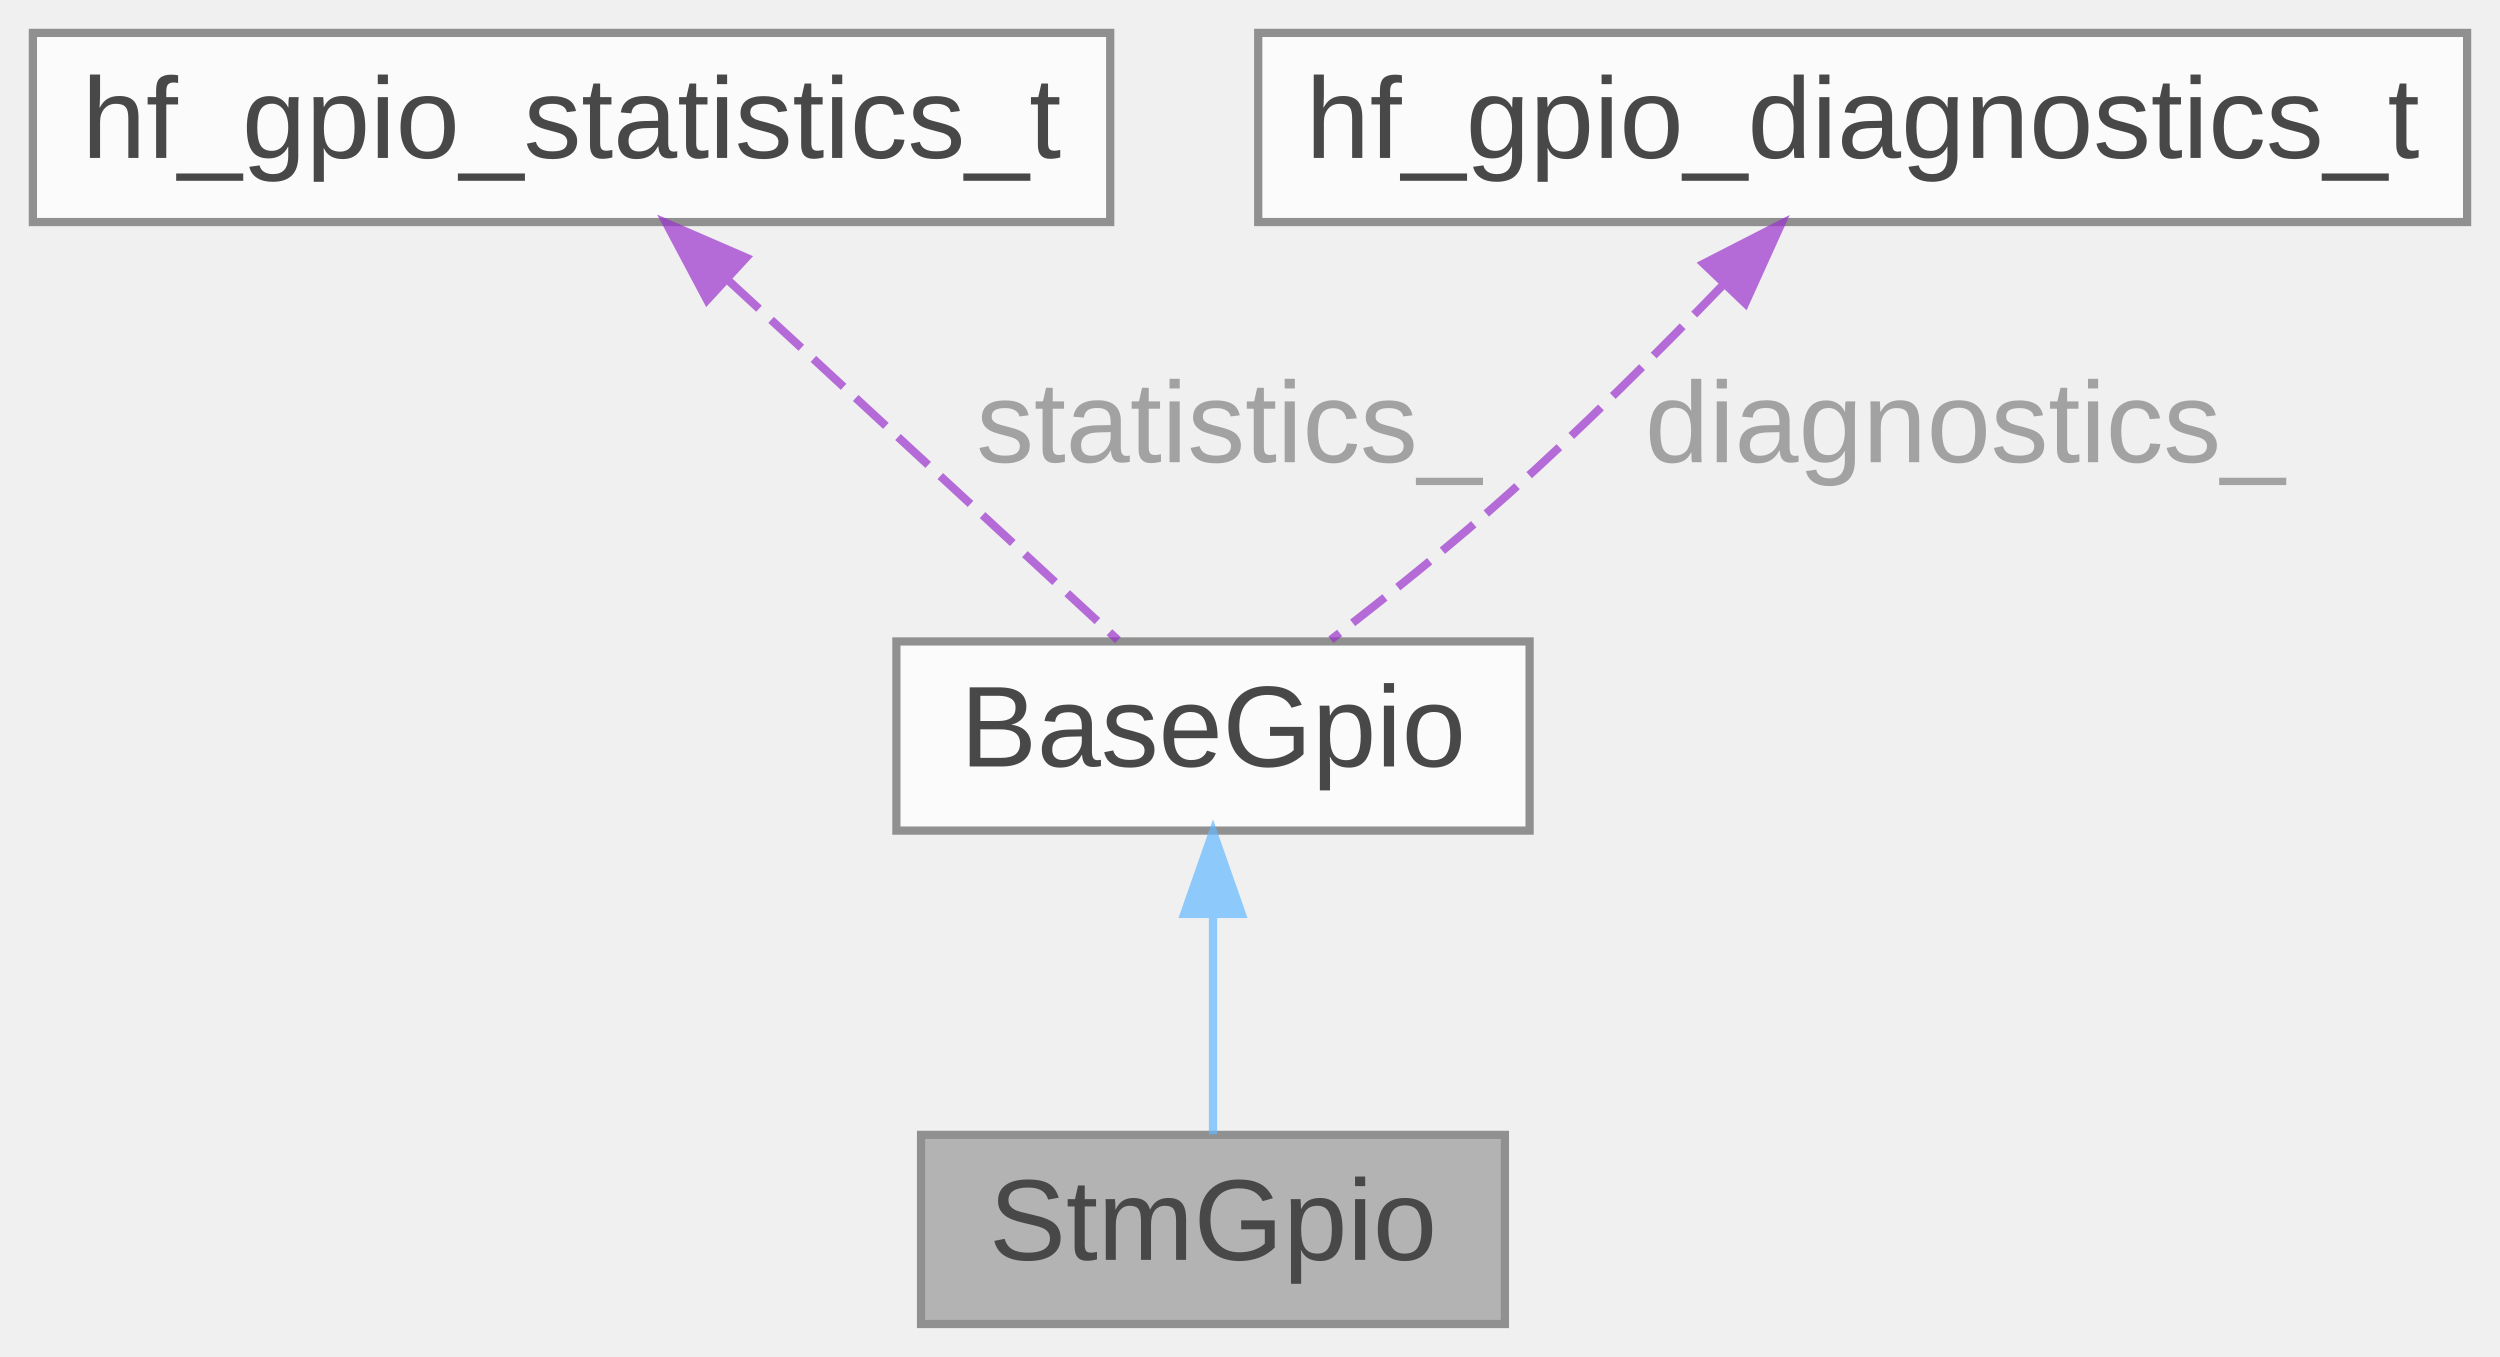
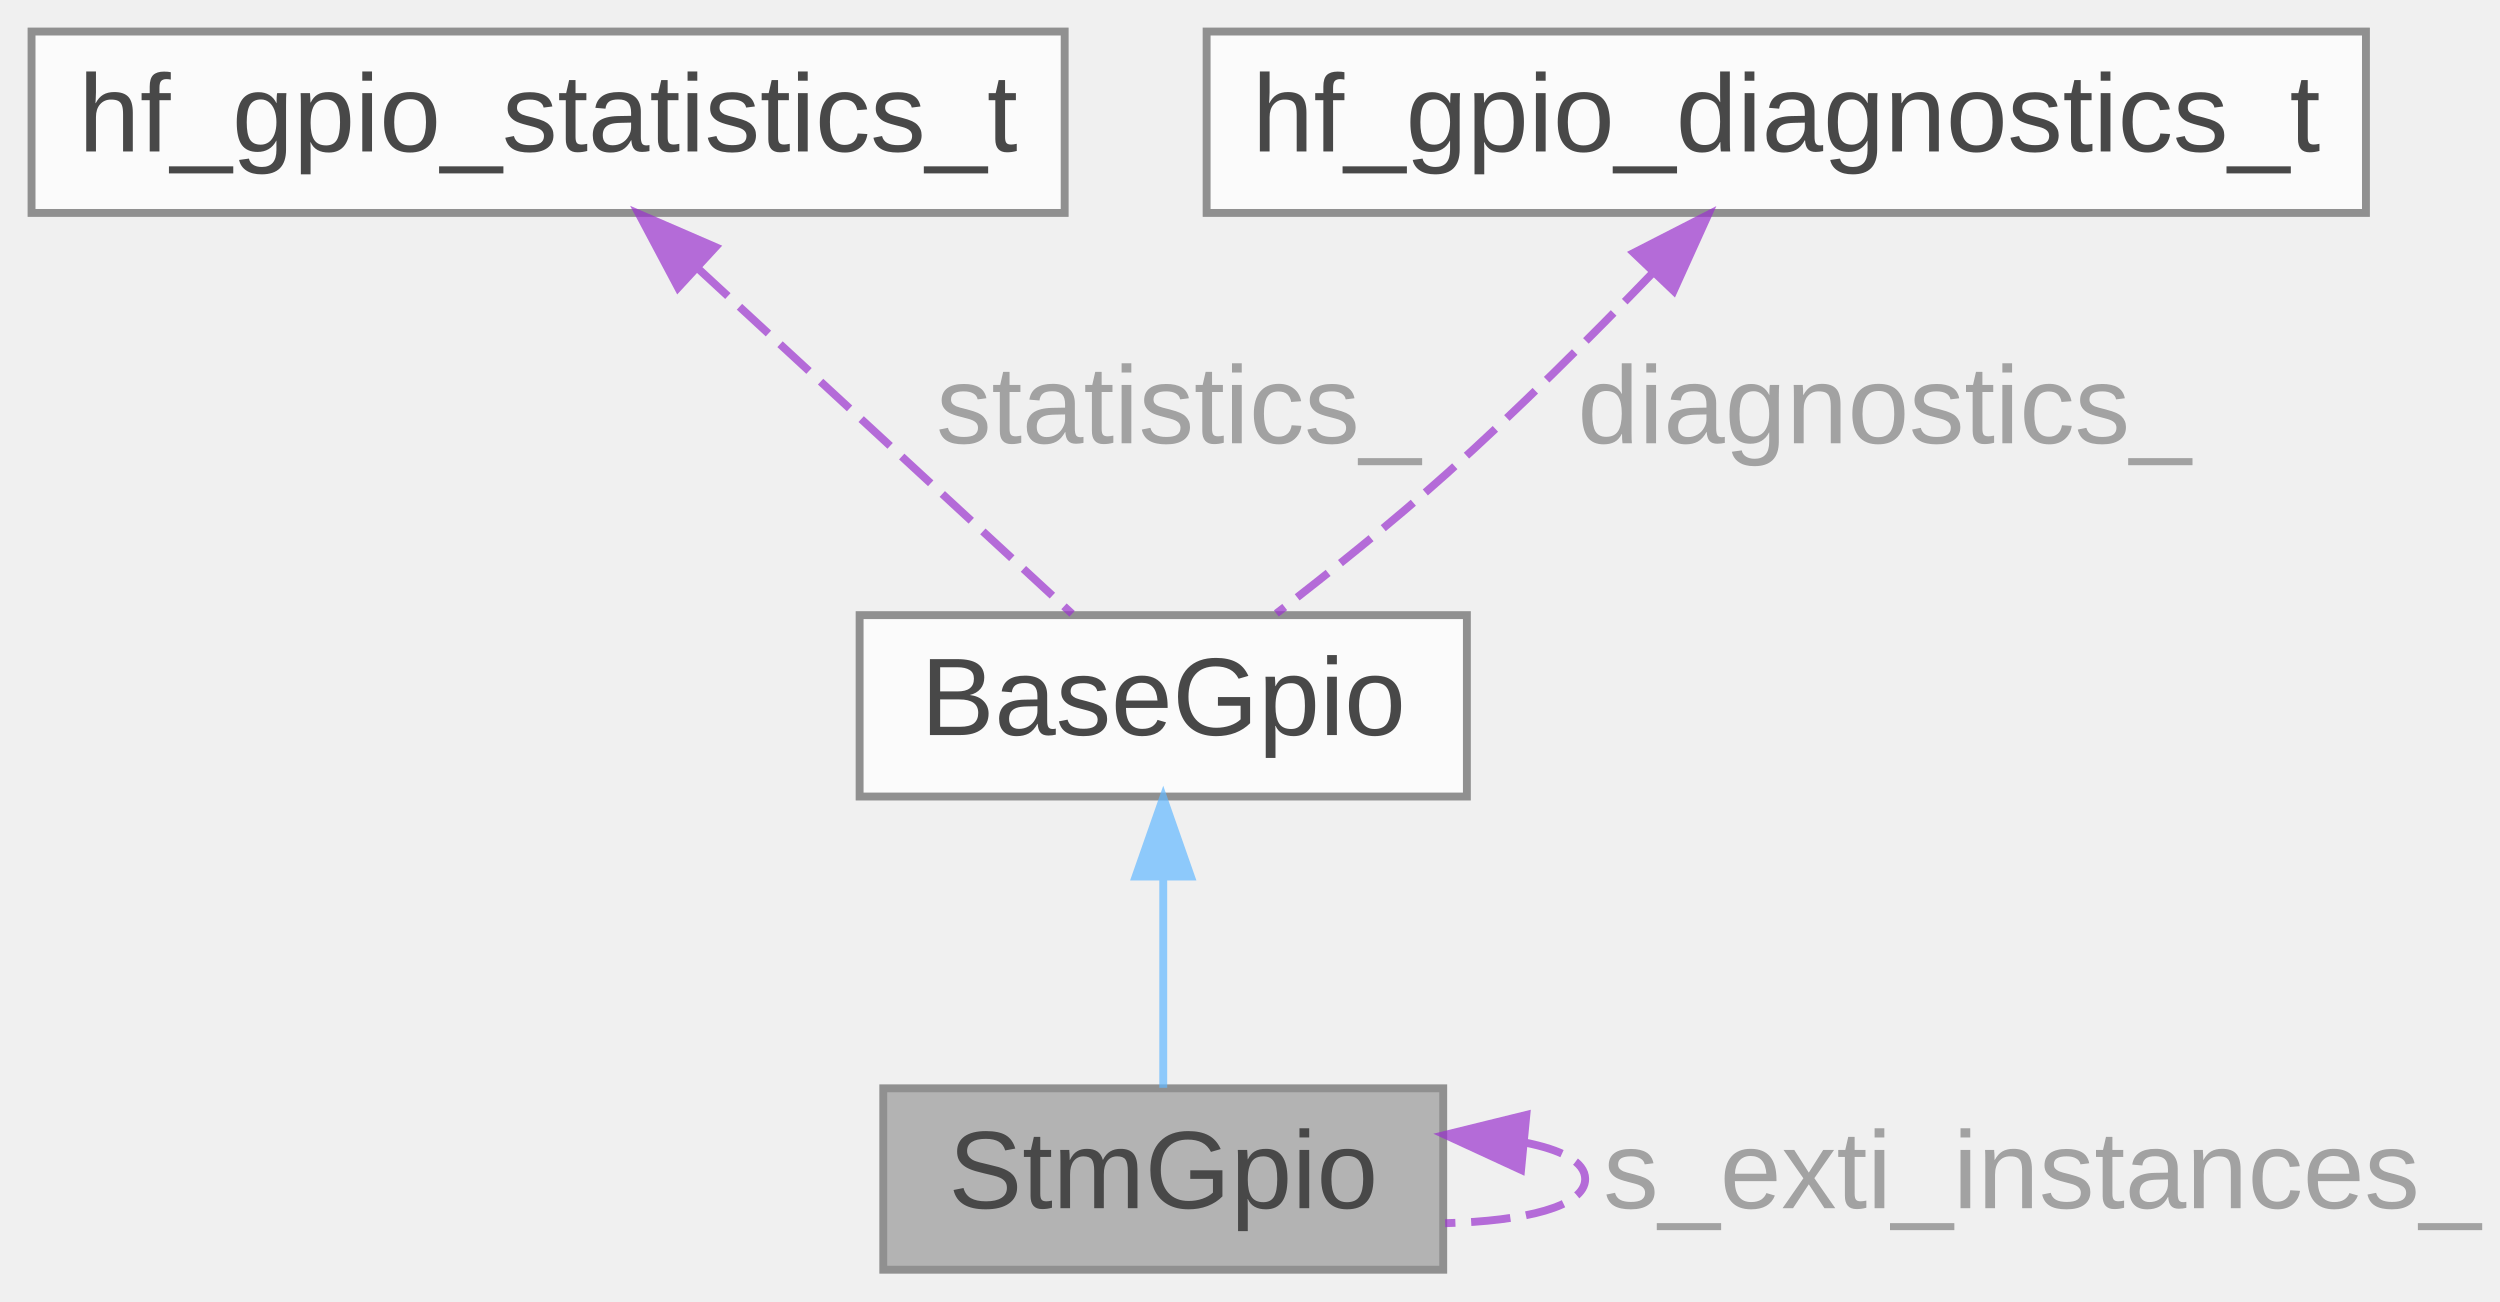
- <svg xmlns="http://www.w3.org/2000/svg" xmlns:xlink="http://www.w3.org/1999/xlink" width="304pt" height="165pt" viewBox="0.00 0.00 304.00 165.00">
+ <svg xmlns="http://www.w3.org/2000/svg" xmlns:xlink="http://www.w3.org/1999/xlink" width="317pt" height="165pt" viewBox="0.00 0.00 317.00 165.00">
  <svg id="main" version="1.1" xml:space="preserve">
    <style type="text/css">
.node, .edge {opacity: 0.7;}
.node.selected, .edge.selected {opacity: 1;}
.edge:hover path { stroke: red; }
.edge:hover polygon { stroke: red; fill: red; }
</style>
    <svg id="graph" class="graph">
      <g id="graph0" class="graph" transform="scale(1 1) rotate(0) translate(4 161)">
        <g id="Node000001" class="node">
          <g id="a_Node000001">
-             <a xlink:title="STM32 GPIO — stub implementation.">
+             <a xlink:title="STM32 GPIO implementation with full HAL integration.">
              <polygon fill="#999999" stroke="#666666" points="179,-23 108,-23 108,0 179,0 179,-23" />
              <text text-anchor="middle" x="143.5" y="-7.8" font-family="Arial" font-size="14.00">StmGpio</text>
            </a>
          </g>
+         </g>
+         <g id="edge4_Node000001_Node000001" class="edge">
+           <g id="a_edge4_Node000001_Node000001">
+             <a xlink:title=" ">
+               <path fill="none" stroke="#9a32cd" stroke-dasharray="5,2" d="M189.28,-16.14C193.99,-15.22 197,-13.68 197,-11.5 197,-8.01 189.29,-6.15 179.25,-5.9" />
+               <polygon fill="#9a32cd" stroke="#9a32cd" points="188.87,-12.66 179.25,-17.1 189.54,-19.63 188.87,-12.66" />
+             </a>
+           </g>
+           <text text-anchor="middle" x="253" y="-7.8" font-family="Arial" font-size="14.00" fill="grey"> s_exti_instances_</text>
        </g>
        <g id="Node000002" class="node">
          <g id="a_Node000002">
            <a xlink:href="classBaseGpio.html" target="_top" xlink:title="Unified GPIO base class for all digital GPIO implementations.">
              <polygon fill="white" stroke="#666666" points="182,-83 105,-83 105,-60 182,-60 182,-83" />
              <text text-anchor="middle" x="143.5" y="-67.8" font-family="Arial" font-size="14.00">BaseGpio</text>
            </a>
          </g>
        </g>
        <g id="edge1_Node000001_Node000002" class="edge">
          <g id="a_edge1_Node000001_Node000002">
            <a xlink:title=" ">
              <path fill="none" stroke="#63b8ff" d="M143.5,-49.69C143.5,-40.67 143.5,-30.49 143.5,-23.07" />
              <polygon fill="#63b8ff" stroke="#63b8ff" points="140,-49.86 143.5,-59.86 147,-49.86 140,-49.86" />
            </a>
          </g>
        </g>
        <g id="Node000003" class="node">
          <g id="a_Node000003">
            <a xlink:href="structhf__gpio__statistics__t.html" target="_top" xlink:title="GPIO operation statistics.">
              <polygon fill="white" stroke="#666666" points="131,-157 0,-157 0,-134 131,-134 131,-157" />
              <text text-anchor="middle" x="65.5" y="-141.8" font-family="Arial" font-size="14.00">hf_gpio_statistics_t</text>
            </a>
          </g>
        </g>
        <g id="edge2_Node000002_Node000003" class="edge">
          <g id="a_edge2_Node000002_Node000003">
            <a xlink:title=" ">
              <path fill="none" stroke="#9a32cd" stroke-dasharray="5,2" d="M84.62,-126.85C99.44,-113.17 119.48,-94.67 131.94,-83.17" />
              <polygon fill="#9a32cd" stroke="#9a32cd" points="81.98,-124.52 77.01,-133.88 86.73,-129.67 81.98,-124.52" />
            </a>
          </g>
          <text text-anchor="middle" x="143.5" y="-104.8" font-family="Arial" font-size="14.00" fill="grey"> statistics_</text>
        </g>
        <g id="Node000004" class="node">
          <g id="a_Node000004">
            <a xlink:href="structhf__gpio__diagnostics__t.html" target="_top" xlink:title="GPIO diagnostic information.">
              <polygon fill="white" stroke="#666666" points="296,-157 149,-157 149,-134 296,-134 296,-157" />
              <text text-anchor="middle" x="222.5" y="-141.8" font-family="Arial" font-size="14.00">hf_gpio_diagnostics_t</text>
            </a>
          </g>
        </g>
        <g id="edge3_Node000002_Node000004" class="edge">
          <g id="a_edge3_Node000002_Node000004">
            <a xlink:title=" ">
              <path fill="none" stroke="#9a32cd" stroke-dasharray="5,2" d="M205.5,-126.33C197.78,-118.34 188.4,-108.97 179.5,-101 172.61,-94.83 164.57,-88.4 157.84,-83.21" />
              <polygon fill="#9a32cd" stroke="#9a32cd" points="203.16,-128.94 212.59,-133.77 208.22,-124.12 203.16,-128.94" />
            </a>
          </g>
          <text text-anchor="middle" x="233" y="-104.8" font-family="Arial" font-size="14.00" fill="grey"> diagnostics_</text>
        </g>
      </g>
    </svg>
  </svg>
  <style type="text/css">

[data-mouse-over-selected='false'] { opacity: 0.7; }
[data-mouse-over-selected='true']  { opacity: 1.0; }

</style>
</svg>
